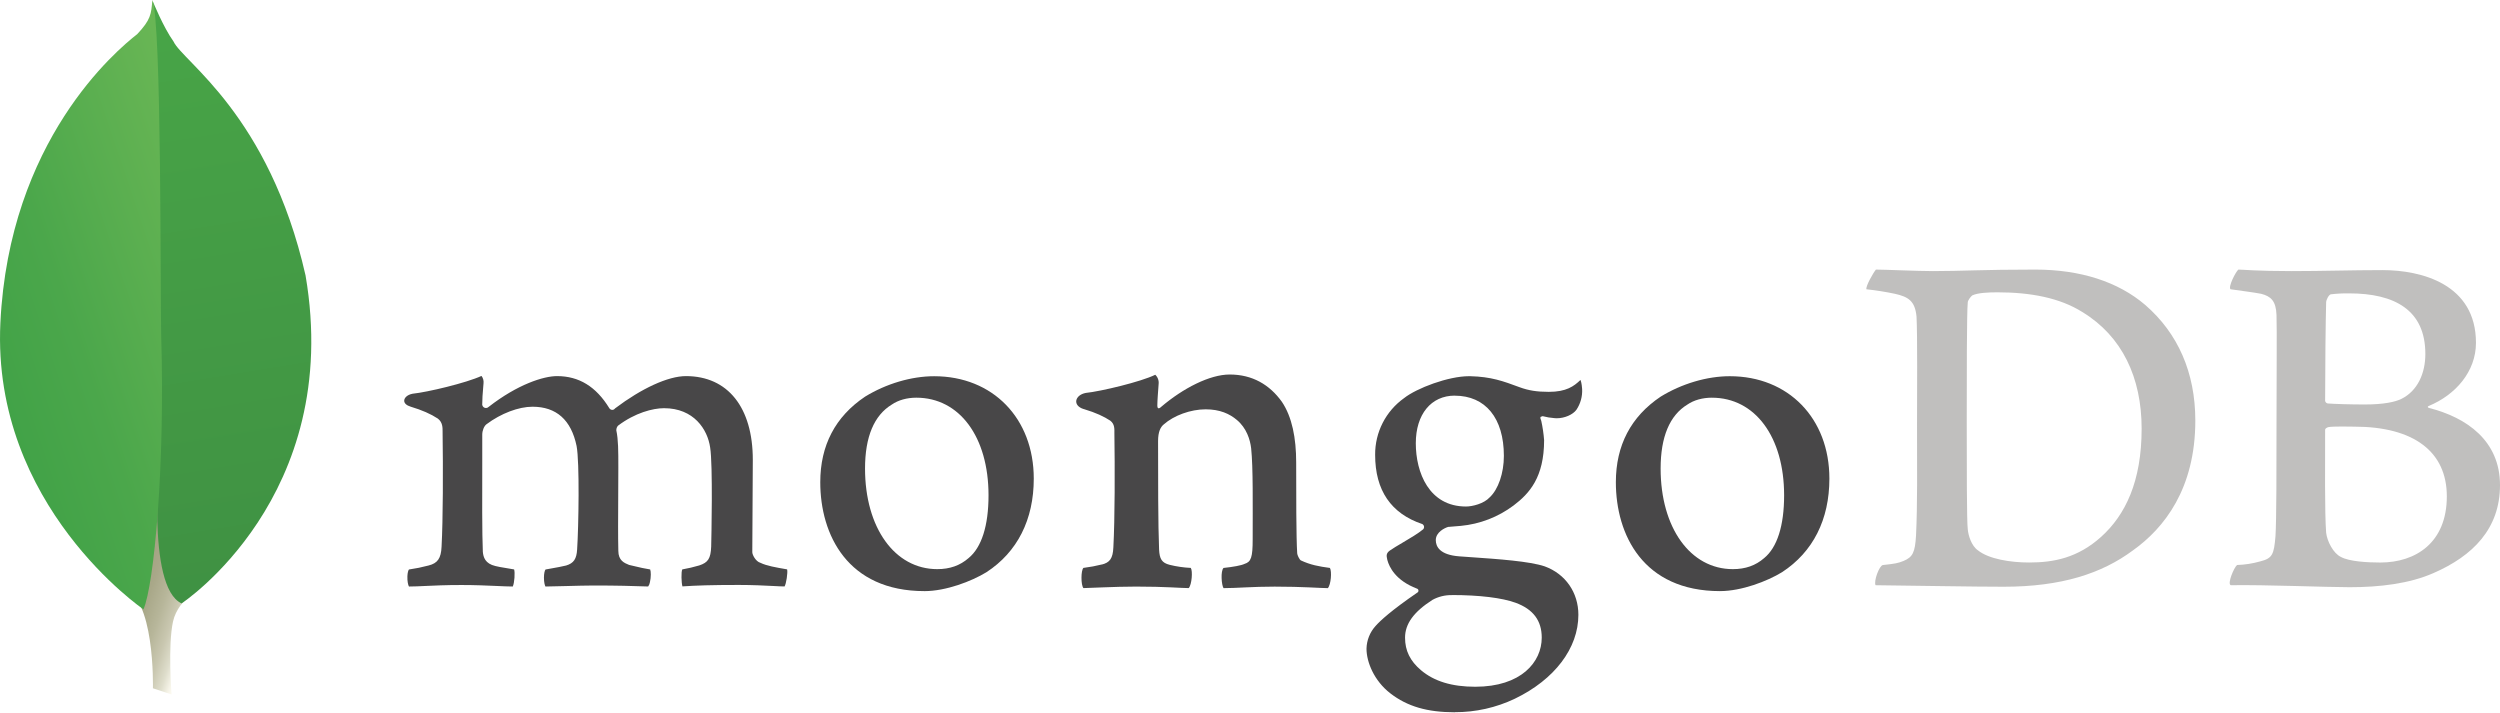
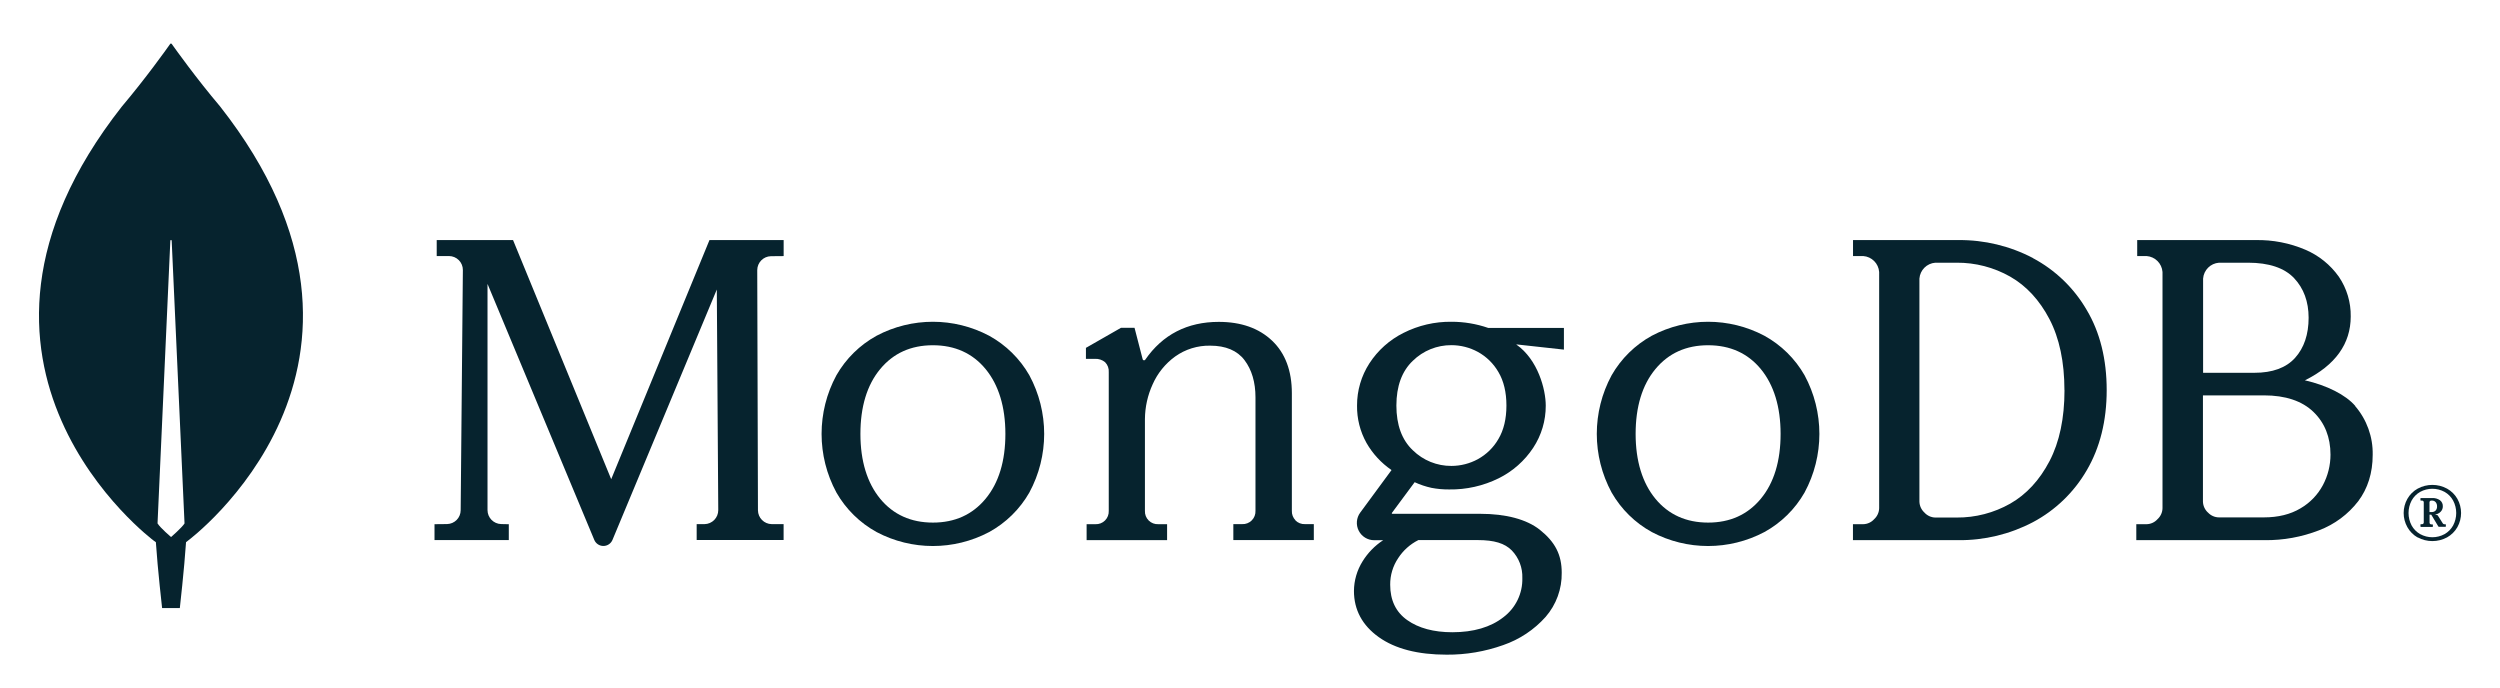
- <svg xmlns="http://www.w3.org/2000/svg" id="Layer_1" data-name="Layer 1" viewBox="0 0 1941.8 553.23">
+ <svg xmlns="http://www.w3.org/2000/svg" id="Layer_1" data-name="Layer 1" viewBox="0 0 1138.17 313.1">
  <defs>
-     <style>.cls-1{fill:url(#linear-gradient);}.cls-2{fill:url(#linear-gradient-2);}.cls-3{fill:url(#linear-gradient-3);}.cls-4{fill:#c0bfbe;}.cls-5{fill:#484748;}</style>
-     <linearGradient id="linear-gradient" x1="1190.76" y1="-838.27" x2="1020.21" y2="-839.43" gradientTransform="matrix(-0.98, -0.32, 0.29, -0.88, 1473.45, -35.83)" gradientUnits="userSpaceOnUse">
-       <stop offset="0.23" stop-color="#999875" />
-       <stop offset="0.56" stop-color="#9b9977" />
-       <stop offset="0.68" stop-color="#a09f7e" />
-       <stop offset="0.77" stop-color="#a9a889" />
-       <stop offset="0.84" stop-color="#b7b69a" />
-       <stop offset="0.9" stop-color="#c9c7b0" />
-       <stop offset="0.95" stop-color="#deddcb" />
-       <stop offset="0.99" stop-color="#f8f6eb" />
-       <stop offset="1" stop-color="#fbf9ef" />
-     </linearGradient>
-     <linearGradient id="linear-gradient-2" x1="1217.03" y1="-539.79" x2="971.67" y2="-964.76" gradientTransform="matrix(-0.98, -0.32, 0.29, -0.88, 1473.45, -35.83)" gradientUnits="userSpaceOnUse">
-       <stop offset="0" stop-color="#48a547" />
-       <stop offset="1" stop-color="#3f9143" />
-     </linearGradient>
-     <linearGradient id="linear-gradient-3" x1="1239.5" y1="-845.28" x2="1065.59" y2="-728.46" gradientTransform="matrix(-0.98, -0.32, 0.29, -0.88, 1473.45, -35.83)" gradientUnits="userSpaceOnUse">
-       <stop offset="0" stop-color="#41a247" />
-       <stop offset="0.35" stop-color="#4ba74b" />
-       <stop offset="0.96" stop-color="#67b554" />
-       <stop offset="1" stop-color="#69b655" />
-     </linearGradient>
+     <style>.cls-1{fill:#06232e;}</style>
  </defs>
-   <path class="cls-1" d="M162.47,579.26,148,574.47s1.84-73.22-24.56-78.35c-17.41-20.18,2.68-861.89,65.94-2.89,0,0-21.65,10.87-25.75,29.34S162.47,579.26,162.47,579.26Z" transform="translate(-29.22 -39.87)" />
-   <path class="cls-2" d="M170.27,508.55S296,425.75,266.54,253.79C238.17,128.86,171.21,87.79,164,72.11c-7.92-11.1-15.9-30.76-15.9-30.76l5.35,348.09S142.39,495.73,170.27,508.55Z" transform="translate(-29.22 -39.87)" />
-   <path class="cls-3" d="M140.65,513.17S22.72,432.73,29.51,290.79,119.58,79.05,135.8,66.39c10.49-11.18,10.92-15.49,11.73-26.52,7.35,15.79,6.13,235.85,6.91,261.57C157.47,401.57,148.9,494.27,140.65,513.17Z" transform="translate(-29.22 -39.87)" />
-   <path class="cls-4" d="M1486.29,249.26c6.75,0,32.41,1.18,44.33,1.18,22.24,0,37.73-1.18,79.43-1.18,35,0,64.35,9.42,85.4,27.46,25.42,22,38.92,52.56,38.92,89.83,0,53-24.23,83.55-48.45,100.81-24.23,18-55.61,28.24-100.49,28.24-23.83,0-64.75-.79-98.91-1.17H1486c-1.58-3.14,2.93-15.37,5.72-15.69,9.23-1,11.73-1.4,16-3.17,7.21-3,8.91-6.64,9.71-19.59,1.19-24.32.79-53.34.79-86.3,0-23.53.39-69.43-.4-83.94-1.19-12.16-6.35-15.3-16.68-17.65a221.86,221.86,0,0,0-22.24-3.53C1478.19,262.21,1484.3,251.61,1486.29,249.26Zm79.28,218.1c8.34,6.67,25,9.42,39.72,9.42,19.06,0,37.73-3.54,56-20,18.66-16.87,31.38-42.76,31.38-83.95,0-39.62-15.09-71.78-46.07-90.61-17.48-11-40.12-15.3-65.94-15.3-7.55,0-15.09.39-19.46,2.35-1.19.79-3.58,3.92-3.58,5.5-.79,7.06-.79,60.8-.79,92.57,0,32.56,0,78.06.79,83.56C1558,455.59,1560.4,463.83,1565.56,467.36Z" transform="translate(-29.22 -39.87)" />
-   <path class="cls-4" d="M1767.82,249.26c3.58,0,14.15,1.18,41.15,1.18,25.42,0,46.07-.78,70.7-.78,30.58,0,72.68,11,72.68,56.48,0,22.36-15.88,40.4-36.54,49-1.2.39-1.2,1.18,0,1.57,29.39,7.45,55.21,25.5,55.21,60,0,33.73-21,54.92-51.63,68.26-18.67,8.23-41.71,11-65.15,11-17.87,0-65.77-2-92.38-1.56-2.79-1.18,2.55-13.74,4.92-15.69a74.58,74.58,0,0,0,18-2.81c9.53-2.35,10.66-5.43,11.85-19.55.8-12.16.8-55.7.8-86.69,0-42.36.39-71,0-85.12-.4-11-4.37-14.52-11.92-16.48-6-1.17-15.88-2.35-23.82-3.53C1759.72,262.6,1765.83,250.83,1767.82,249.26Zm161.9,176.13c0-34.52-25.42-54.13-71.9-54.13-2,0-16.68-.4-20.25.39-1.19.39-2.38,1.17-2.38,2,0,24.72-.4,64.33.79,80,.79,6.67,5.57,16.08,11.52,18.83,6.36,3.53,20.65,4.32,30.58,4.32C1905.49,476.77,1929.72,461.47,1929.72,425.39Zm-90.16-156.9c-1.58.39-3.58,4.32-3.58,6.28-.39,14.12-.79,51-.79,76.48a2.53,2.53,0,0,0,2,2c5.16.4,17.87.79,28.59.79,15.1,0,23.84-2,28.6-4.32,12.71-6.27,18.66-20,18.66-34.91,0-34.13-23.83-47.07-59.17-47.07A105.81,105.81,0,0,0,1839.55,268.48Z" transform="translate(-29.22 -39.87)" />
-   <path class="cls-5" d="M346.87,495.43c-.66-1.06-1.36-4.18-1.22-7.93.11-2.85.68-4.67,1.21-5.29a131.46,131.46,0,0,0,15.25-3.11c7-1.74,9.67-5.53,10.08-14.52,1.15-21.16,1.22-60.83.8-88.73V375c0-3,.08-7.08-3.68-10-5.51-3.63-12.38-6.63-21.07-9.24-3.33-1-5.16-2.73-5.06-4.78s2.19-4.46,6.53-5.3c11.5-1.19,41.66-8.36,53.49-13.82a7.8,7.8,0,0,1,1.59,5.64c-.09,1.24-.2,2.53-.31,3.87-.34,3.94-.71,8.41-.71,12.87a2.91,2.91,0,0,0,2.93,2.55,2.88,2.88,0,0,0,2.05-.87C431.31,338.34,451.48,332,461.87,332c17.06,0,30.34,8.14,40.6,24.89a2.77,2.77,0,0,0,2.31,1.35,2.61,2.61,0,0,0,2.15-1.15C527.67,341.42,548.23,332,562,332c32.52,0,51.94,24.31,51.94,65,0,11.7-.12,26.53-.22,40.37-.1,12.14-.18,23.53-.18,31.41,0,1.91,2.55,7.21,6.41,8.27,4.75,2.31,11.62,3.49,20.3,5l.34.06c.66,2.33-.72,11.41-2,13.27-2.15,0-5.14-.17-8.85-.36-6.75-.35-16-.81-26.78-.81-21.61,0-32.89.42-43.68,1.12-.81-2.69-1.1-11.38-.11-13.19a116.4,116.4,0,0,0,13.18-3.09c6.88-2.27,8.86-5.38,9.26-14.5.16-6.49,1.4-63.59-.81-77.14-2-14-12.64-30.49-35.83-30.49-8.6,0-22.5,3.57-35.74,13.6a5.28,5.28,0,0,0-1.3,3.37l0,.26c1.56,7.32,1.56,15.85,1.56,28.76,0,7.36,0,15.17-.09,22.92-.09,15.74-.18,30.6.09,41.83,0,7.65,4.63,9.48,8.36,11,2,.45,3.63.84,5.24,1.22,3.12.75,6.35,1.53,11.13,2.29.65,1.51.71,6-.18,9.87a7.68,7.68,0,0,1-1.38,3.37c-12-.41-24.34-.77-42.13-.77-5.39,0-14.2.23-22,.44-6.29.17-12.26.33-15.64.35-.49-.78-1.18-3.26-1.18-6.84,0-3.33.61-5.67,1.24-6.39l4.78-.86c4.17-.74,7.77-1.38,11.23-2.23,5.89-1.79,8.1-5.06,8.53-12.54,1.15-17.46,2-67.74-.43-80.34-4.21-20.21-15.73-30.45-34.23-30.45-10.85,0-24.54,5.21-35.73,13.6-1.88,1.38-3.3,4.86-3.3,8.07,0,6,0,13.12,0,20.76-.08,25.26-.17,56.69.45,70.3.38,4.18,1.83,9.16,9.73,11,1.72.48,4.71,1,8.16,1.55,2,.33,4.17.69,6.4,1.09.8,2.16.31,10.64-1.06,13.28-3.45,0-7.7-.22-12.57-.43-7.44-.33-16.7-.74-27.25-.74-12.41,0-21.06.42-28,.74-4.65.22-8.69.42-12.72.43Z" transform="translate(-29.22 -39.87)" />
-   <path class="cls-5" d="M747.28,499c-59.68,0-80.94-43.72-80.94-84.63,0-28.58,11.7-50.92,34.79-66.41,16.41-10.07,36-15.87,53.69-15.87,45.54,0,77.35,32.71,77.35,79.54,0,31.84-12.71,57-36.75,72.68-11.53,7.07-31.54,14.7-48.14,14.7Zm-6.36-150.24c-7.23,0-14,1.89-19,5.33-13.79,8.38-20.81,25.11-20.81,49.68,0,46,23.07,78.16,56.1,78.16,9.74,0,17.69-2.8,24.29-8.56,10.15-8.27,15.53-25.16,15.53-48.81,0-45.34-22.55-75.8-56.1-75.8Z" transform="translate(-29.22 -39.87)" />
-   <path class="cls-5" d="M1365.23,499c-59.68,0-80.94-43.72-80.94-84.63,0-28.59,11.71-50.93,34.8-66.42,16.41-10.07,36-15.87,53.69-15.87,45.54,0,77.36,32.71,77.36,79.53,0,31.85-12.72,57-36.76,72.68-11.53,7.07-31.53,14.7-48.14,14.7Zm-6.36-150.24c-7.24,0-14,1.89-19,5.33-13.78,8.38-20.81,25.1-20.81,49.68,0,46,23.06,78.16,56.1,78.16,9.75,0,17.69-2.8,24.29-8.56,10.15-8.27,15.53-25.15,15.53-48.8,0-45.34-22.54-75.8-56.1-75.8Z" transform="translate(-29.22 -39.87)" />
-   <path class="cls-5" d="M1159.18,593.1c-21.42,0-36.86-4.52-50-14.65-12.83-9.89-18.57-24.56-18.57-34.69a27.11,27.11,0,0,1,7-17.64c3.74-4.24,12.38-12.17,32.35-25.89a1.65,1.65,0,0,0,1-1.57,1.63,1.63,0,0,0-1.25-1.63c-16.46-6.3-21.43-16.63-22.92-22.23,0-.2-.09-.52-.17-.86-.47-2.2-.91-4.28,2.06-6.41,2.3-1.64,6-3.83,9.93-6.15,5.79-3.41,12.34-7.28,16-10.39a2.6,2.6,0,0,0-.66-4.07c-24.36-8.18-36.63-26.25-36.63-53.78a53.54,53.54,0,0,1,22.51-44.07c9.79-7.73,34.39-17,50.32-17h.93c16.39.39,25.63,3.82,38.42,8.55,6.94,2.57,13.52,3.61,22.71,3.61,13.57,0,19.49-4.3,24.58-9.23.29.61,1,2.55,1.3,7a26.42,26.42,0,0,1-4.41,16.12c-2.78,3.84-9.2,6.62-15.27,6.62a17.14,17.14,0,0,1-1.78-.09,50.47,50.47,0,0,1-9.21-1.54l-1.53.53c-.48.7-.17,1.49.23,2.48a5.23,5.23,0,0,1,.23.61,109.09,109.09,0,0,1,2.21,15c0,28.87-11.4,41.46-23.73,50.77a81.07,81.07,0,0,1-41,15.83h0c-.32,0-1.78.13-4.74.39-1.91.17-4.28.39-4.63.39l-.35,0c-2.69.76-9.68,4.08-9.68,10.25,0,5.14,3.17,11.5,18.27,12.64,3.06.23,6.35.46,9.78.69,19.94,1.39,44.84,3.11,56.55,7.09,16.12,5.87,26.15,20.29,26.15,37.63,0,25.91-18.44,50.26-49.32,65.15a107.19,107.19,0,0,1-46.63,10.47Zm-2.38-91a30.34,30.34,0,0,0-14.94,3.69c-14.56,9.32-21.31,18.63-21.31,29.35,0,10.11,3.93,18.14,12.37,25.28,10.22,8.65,24,12.86,42.14,12.86,35.67,0,51.66-19.16,51.66-38.15,0-13.21-6.64-22.07-20.3-27.08-10.53-3.84-28.11-6-49.63-6Zm2.38-154.94c-18.4,0-30.28,14.51-30.28,37,0,22.66,10.22,49.13,39,49.13,4.95,0,13.91-2.2,18.35-7.09,6.69-6.14,11.06-18.83,11.06-32.23,0-29.29-14.27-46.77-38.16-46.77Z" transform="translate(-29.22 -39.87)" />
-   <path class="cls-5" d="M1062.21,481c-8.73-1.18-15.09-2.35-22.64-5.88-1.19-.78-2.79-4.32-2.79-5.49-.79-12.16-.79-47.46-.79-70.61,0-18.83-3.17-35.3-11.12-47.08-9.53-13.33-23-21.18-40.51-21.18-15.49,0-36.14,10.59-53.22,25.11-.4.39-3,2.88-3-1s.66-11.71,1-16.65a8.55,8.55,0,0,0-2.6-7.27c-11.12,5.49-42.44,12.93-54,14.12-8.45,1.63-10.58,9.74-1.58,12.55h0s.09,0,.14,0c9.42,2.83,15.77,5.86,20.51,9,3.57,2.75,3.18,6.67,3.18,9.81.4,26.28.4,66.69-.8,88.65-.4,8.63-2.78,11.76-9.14,13.34l.58-.2a123.92,123.92,0,0,1-14.7,2.75c-2,2-2,13.33,0,15.69,4,0,24.23-1.18,40.91-1.18,23,0,35,1.18,40.91,1.18,2.38-2.75,3.18-13.34,1.59-15.69a84.66,84.66,0,0,1-16.29-2.35c-6.36-1.57-7.95-4.71-8.34-11.77-.79-18.43-.79-57.66-.79-84.34,0-7.45,2-11,4.37-12.95,7.94-7.06,21-11.76,32.57-11.76,11.12,0,18.67,3.53,24.23,8.23,7.55,6.28,10.33,15.3,11.12,22,1.59,14.91,1.19,44.72,1.19,70.61,0,14.12-1.19,17.65-6.35,19.22-2.38,1.18-8.74,2.35-16.29,3.14-2.38,2.35-1.59,13.33,0,15.69,10.33,0,22.25-1.18,39.72-1.18,21.85,0,35.75,1.18,41.31,1.18C1063,494,1063.8,483.75,1062.21,481Z" transform="translate(-29.22 -39.87)" />
+   <path class="cls-1" d="M100.21,48.47C89.39,35.7,80.08,22.65,78.18,20a.43.43,0,0,0-.7,0c-1.89,2.68-11.2,15.73-22,28.5C-37.23,166.55,70.09,246.22,70.09,246.22l.87.61c.82,12.32,2.84,30,2.84,30h8.07s2-17.64,2.83-30l.88-.69S192.9,166.55,100.21,48.47m-22.37,196h0s-4.81-4.1-6.11-6.16v-.22l5.82-128.56a.31.31,0,0,1,.61,0L84,238.11v.22c-1.3,2-6.11,6.16-6.11,6.16" />
+   <path class="cls-1" d="M278.26,218.17,233.7,109.61l-.13-.31H198.82v7.27h5.58a6.33,6.33,0,0,1,6.33,6.4l-1,109.34a6.32,6.32,0,0,1-6.2,6.28l-5.71.06v7.23h33.82v-7.22l-3.48-.07a6.37,6.37,0,0,1-6.21-6.34v-103l48.61,116.56a4.49,4.49,0,0,0,8.28,0l47.5-114L327,232.24a6.35,6.35,0,0,1-6.26,6.38l-3.57,0v7.23h39.58v-7.23l-5.42,0a6.36,6.36,0,0,1-6.26-6.31L344.75,123a6.36,6.36,0,0,1,6.24-6.36l5.78-.05V109.3H323Z" />
+   <path class="cls-1" d="M589.83,236.92a5.86,5.86,0,0,1-1.69-4.39V179c0-10.17-3-18.21-9-23.9s-14.11-8.56-24.27-8.56c-14.34,0-25.6,5.8-33.48,17.23a.64.64,0,0,1-.65.27.63.63,0,0,1-.52-.48l-3.7-14.31h-6.19l-15.94,9.12v5h4.11a6.69,6.69,0,0,1,4.61,1.52,5.86,5.86,0,0,1,1.67,4.57v63.1a5.81,5.81,0,0,1-6.08,6.09h-4v7.27h36.64v-7.27h-4a5.81,5.81,0,0,1-6.09-6.09V190.77A38.75,38.75,0,0,1,524.75,175,31.24,31.24,0,0,1,535,162.31,26.59,26.59,0,0,1,551,157.37c7,0,12.27,2.21,15.58,6.58s5,10.11,5,16.94v51.64a5.81,5.81,0,0,1-6.08,6.09h-4v7.27h36.64v-7.27h-4a5.85,5.85,0,0,1-4.39-1.7" />
+   <path class="cls-1" d="M925.56,117.49a71.59,71.59,0,0,0-33.94-8.19h-48v7.27h4.65a7.84,7.84,0,0,1,7.25,7.25V231.37a7,7,0,0,1-2.28,5,6.86,6.86,0,0,1-5,2.28h-4.65v7.27h48a71.59,71.59,0,0,0,33.94-8.19,61.82,61.82,0,0,0,24.5-23.63c6-10.23,9.08-22.5,9.08-36.48s-3-26.24-9.08-36.47a61.89,61.89,0,0,0-24.5-23.63m14.37,60.1c0,12.77-2.29,23.64-6.82,32.31s-10.54,15.17-17.91,19.37a48.71,48.71,0,0,1-24.35,6.32h-9.69a6.85,6.85,0,0,1-5-2.27,7,7,0,0,1-2.28-5V126.84a7.84,7.84,0,0,1,7.25-7.24h9.69a48.71,48.71,0,0,1,24.35,6.32c7.37,4.2,13.39,10.71,17.91,19.36s6.82,19.55,6.82,32.31" />
+   <path class="cls-1" d="M1072.28,184.82c-4.36-5.06-12.86-9.37-22.93-11.67,13.84-6.87,20.86-16.64,20.86-29.07a31.35,31.35,0,0,0-5.41-18.1,36,36,0,0,0-15.22-12.28,55.05,55.05,0,0,0-22.68-4.4H973v7.27h4.27a7.84,7.84,0,0,1,7.25,7.25V231.37a6.94,6.94,0,0,1-2.28,5,6.82,6.82,0,0,1-5,2.28h-4.65v7.27h58.5a66.22,66.22,0,0,0,24.69-4.49,40.77,40.77,0,0,0,17.84-13.24c4.37-5.81,6.59-12.91,6.59-21.12a33,33,0,0,0-8-22.22m-67,48.5a7,7,0,0,1-2.28-5V180h27.78c9.76,0,17.34,2.53,22.51,7.51S1061,199.08,1061,207a29.54,29.54,0,0,1-3.43,13.81,26.83,26.83,0,0,1-10.27,10.65c-4.55,2.71-10.13,4.09-16.6,4.09h-20.53a6.85,6.85,0,0,1-5-2.27M1003,169.73V126.84a7.84,7.84,0,0,1,7.25-7.24h13.21c9.49,0,16.54,2.36,20.94,7s6.64,10.73,6.64,18.06c0,7.58-2.07,13.72-6.16,18.26s-10.31,6.8-18.52,6.8Z" />
+   <path class="cls-1" d="M450.32,152.85a54.76,54.76,0,0,0-51.23,0,47.32,47.32,0,0,0-18.3,18,56.14,56.14,0,0,0,0,53.38,47.32,47.32,0,0,0,18.3,18,54.8,54.8,0,0,0,51.23,0,47.25,47.25,0,0,0,18.31-18,56.14,56.14,0,0,0,0-53.38,47.35,47.35,0,0,0-18.31-18m7.4,44.7c0,12.34-3,22.27-9,29.51s-14,10.86-24,10.86-18.08-3.66-24-10.86-9-17.16-9-29.51,3-22.28,9-29.52,14-10.85,24-10.85,18.08,3.65,24,10.85,9,17.17,9,29.52" />
+   <path class="cls-1" d="M803.26,152.85a54.78,54.78,0,0,0-51.24,0,47.32,47.32,0,0,0-18.3,18,56.14,56.14,0,0,0,0,53.38,47.32,47.32,0,0,0,18.3,18,54.82,54.82,0,0,0,51.24,0,47.23,47.23,0,0,0,18.3-18,56.14,56.14,0,0,0,0-53.38,47.32,47.32,0,0,0-18.3-18m7.39,44.7c0,12.34-3,22.27-9,29.51s-14,10.86-24,10.86-18.08-3.66-24-10.86-9-17.16-9-29.51,3-22.28,9-29.52,14-10.85,24-10.85,18.08,3.65,24,10.85,9,17.17,9,29.52" />
+   <path class="cls-1" d="M660.8,146.49a47.19,47.19,0,0,0-21.87,5.09,39.58,39.58,0,0,0-15.5,13.86,35.16,35.16,0,0,0-5.61,19.2,33.9,33.9,0,0,0,4.29,17A37.51,37.51,0,0,0,633.52,214l-14.26,19.38a7.89,7.89,0,0,0,6.36,12.56h4.09a30.84,30.84,0,0,0-9.4,9.66,25.76,25.76,0,0,0-3.9,13.45c0,8.58,3.8,15.66,11.28,21s17.83,8,30.89,8a75.13,75.13,0,0,0,25.75-4.35,46,46,0,0,0,19.33-12.83A29.9,29.9,0,0,0,711,260.74c0-8.18-3-14-10-19.58-6-4.73-15.39-7.24-27.1-7.24h-40a.25.25,0,0,1-.23-.13.25.25,0,0,1,0-.26l10.38-14a37.1,37.1,0,0,0,7.69,2.58,40.81,40.81,0,0,0,8,.72,49.15,49.15,0,0,0,22.58-5.09,40.14,40.14,0,0,0,15.69-13.86,34.61,34.61,0,0,0,5.72-19.2c0-7.42-3.56-20.93-13.38-27.82a.07.07,0,0,1,.09-.06L712,159.17v-9.86H677.59a50.93,50.93,0,0,0-16.79-2.82m12,62.57h0a25.31,25.31,0,0,1-12,3.06A24.85,24.85,0,0,1,643.22,205c-5-4.71-7.49-11.56-7.49-20.37s2.52-15.67,7.49-20.38a24.89,24.89,0,0,1,17.58-7.11,25.31,25.31,0,0,1,12,3.06,24.27,24.27,0,0,1,9.38,9.18c2.42,4.07,3.65,9.2,3.65,15.25s-1.23,11.18-3.65,15.24a24.13,24.13,0,0,1-9.38,9.18m-27.16,36.83h27.11c7.54,0,12.32,1.46,15.54,4.73a17.26,17.26,0,0,1,4.78,12.54A21.63,21.63,0,0,1,684.45,281c-5.79,4.54-13.61,6.84-23.25,6.84-8.44,0-15.36-1.86-20.55-5.54s-7.74-9.06-7.74-16.1a21.28,21.28,0,0,1,3.64-12.1,23.4,23.4,0,0,1,9.13-8.19" />
+   <path class="cls-1" d="M1100.64,244.68A12.31,12.31,0,0,1,1096,240a13.13,13.13,0,0,1,0-12.89,12.24,12.24,0,0,1,4.67-4.64,14,14,0,0,1,13.42,0,12.34,12.34,0,0,1,4.68,4.64,13.2,13.2,0,0,1,0,12.89,12.41,12.41,0,0,1-4.68,4.64,14.09,14.09,0,0,1-13.42,0m12.28-1.48a10.18,10.18,0,0,0,3.88-3.93,12.13,12.13,0,0,0,0-11.35,10.13,10.13,0,0,0-3.88-3.94,11.63,11.63,0,0,0-11.14,0,10.2,10.2,0,0,0-3.88,3.94,12.2,12.2,0,0,0,0,11.35,10.24,10.24,0,0,0,3.88,3.93,11.56,11.56,0,0,0,11.14,0m-11-3.49v-.88l.18-.14h.6a.74.74,0,0,0,.51-.23.7.7,0,0,0,.22-.51v-9.28a.69.69,0,0,0-.22-.5.7.7,0,0,0-.51-.23h-.6l-.18-.14v-.88l.18-.14h5.2a5.73,5.73,0,0,1,3.51,1,3.31,3.31,0,0,1,1.3,2.81,3.38,3.38,0,0,1-1,2.44,4.24,4.24,0,0,1-2.55,1.25l1.2.35,2.32,3.66a.79.79,0,0,0,.66.42h.6l.14.14v.88l-.14.14h-3.06l-.21-.14-3.23-5.38h-.77V238a.67.67,0,0,0,.23.51.71.71,0,0,0,.51.23h.59l.18.14v.88l-.18.14h-5.3Zm5-6.54a2.52,2.52,0,0,0,1.89-.67,2.59,2.59,0,0,0,.67-1.93,2.8,2.8,0,0,0-.63-1.91,2.14,2.14,0,0,0-1.69-.72h-.38a.79.79,0,0,0-.74.73v4.5Z" />
</svg>
